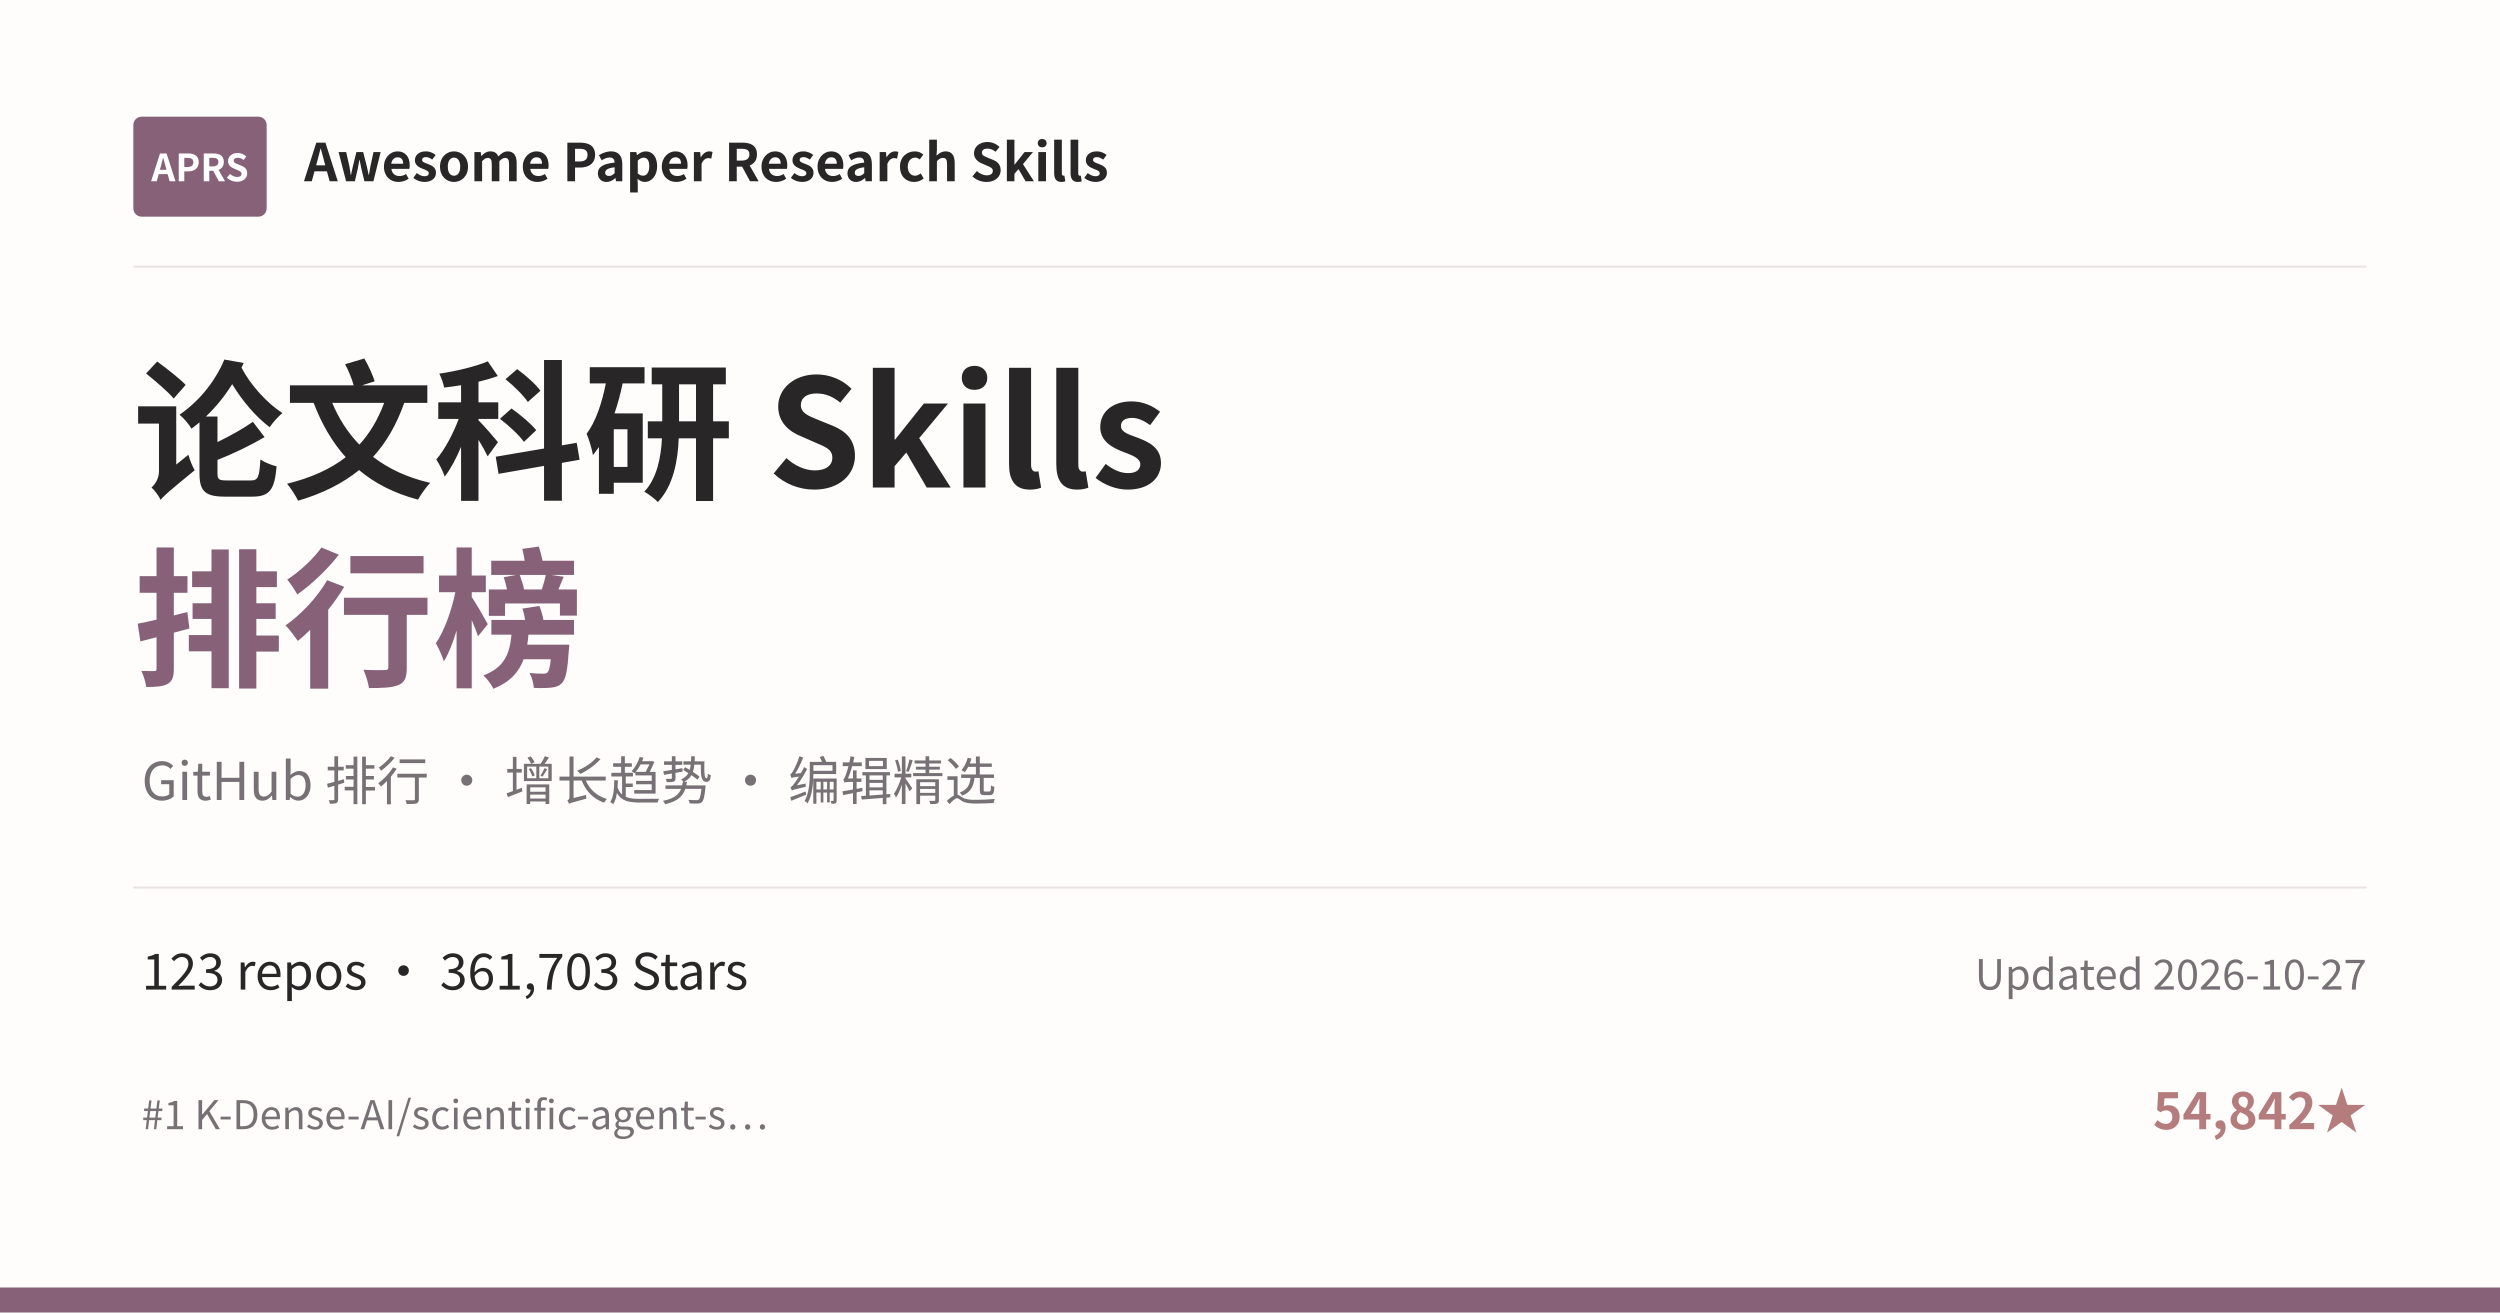
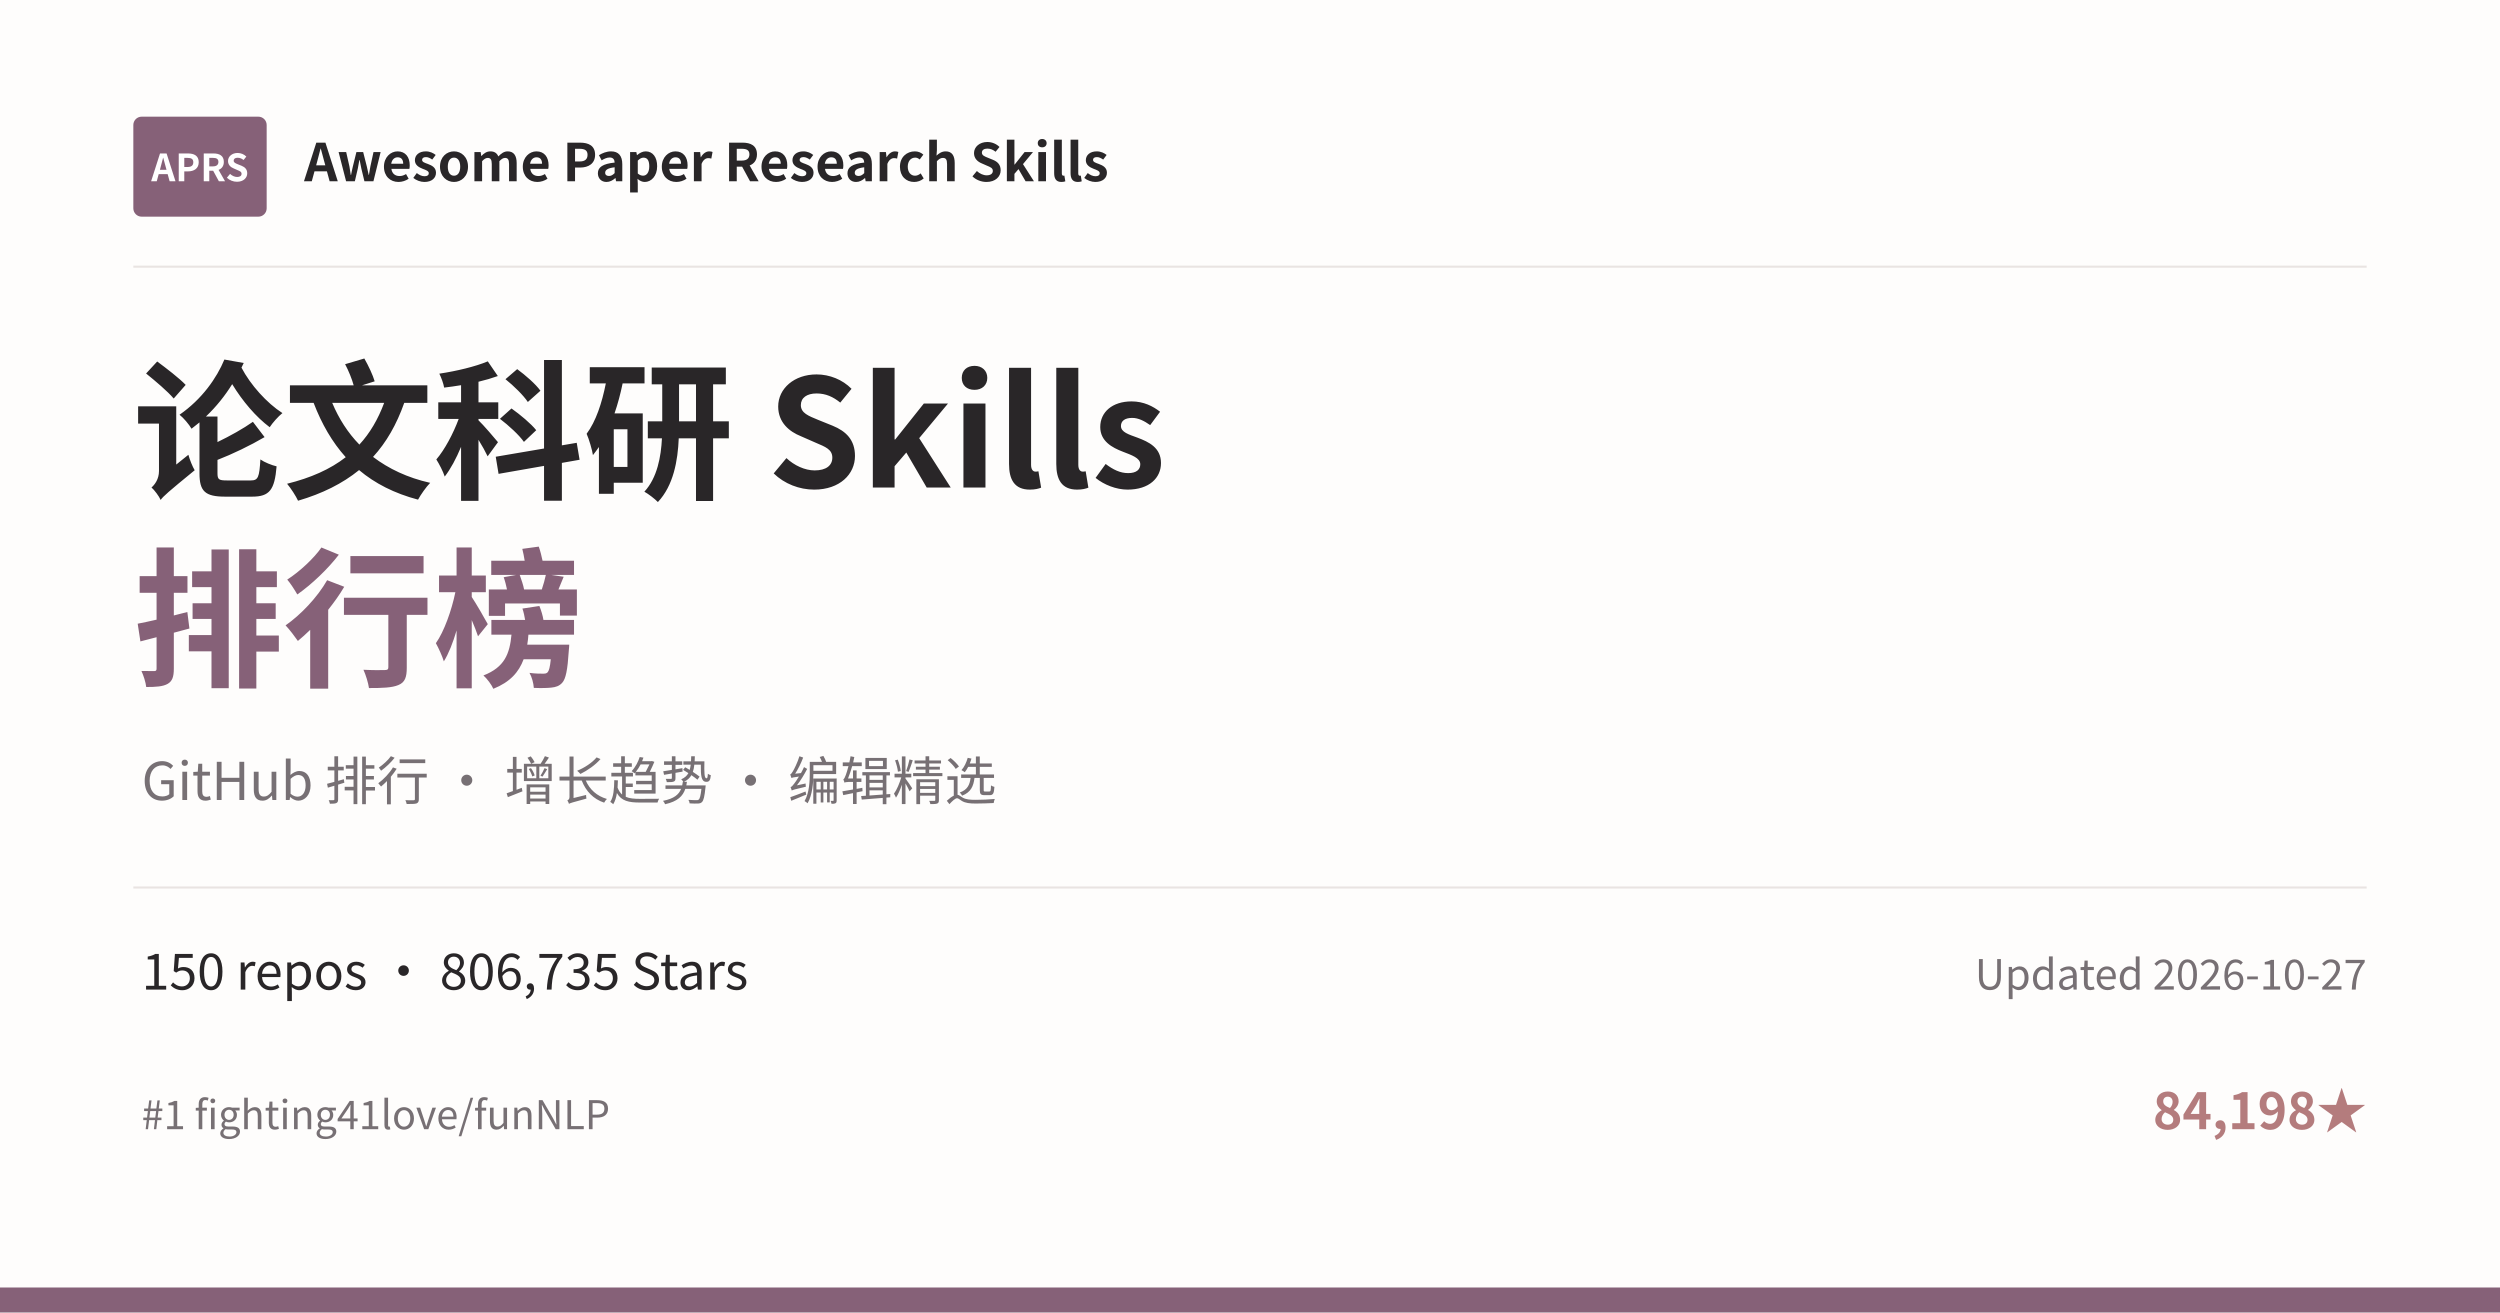
<svg xmlns="http://www.w3.org/2000/svg" width="1200" height="630" viewBox="0 0 1200 630">
  <rect width="1200" height="630" fill="#FEFDFC" />
  <rect x="64" y="56" width="64" height="48" rx="4" fill="#866178" />
  <text x="96" y="87" text-anchor="middle" font-family="Noto Sans CJK SC, Microsoft YaHei, PingFang SC, sans-serif" font-size="18" font-weight="700" fill="#FFFFFF">APRS</text>
  <text x="146" y="87" font-family="Noto Sans CJK SC, Microsoft YaHei, PingFang SC, sans-serif" font-size="25" font-weight="600" fill="#292628">Awesome Paper Research Skills</text>
  <line x1="64" y1="128" x2="1136" y2="128" stroke="#E9E4E2" />
  <text x="64" y="234" font-family="Noto Sans CJK SC, Microsoft YaHei, PingFang SC, sans-serif" font-size="72" font-weight="700" fill="#292628">论文科研 Skills</text>
  <text x="64" y="324" font-family="Noto Sans CJK SC, Microsoft YaHei, PingFang SC, sans-serif" font-size="72" font-weight="700" fill="#866178">排行榜</text>
  <text x="68" y="384" font-family="Noto Sans CJK SC, Microsoft YaHei, PingFang SC, sans-serif" font-size="25" fill="#777074">GitHub 排行 · 增长趋势 · 编辑精选</text>
  <line x1="64" y1="426" x2="1136" y2="426" stroke="#E9E4E2" />
-   <text x="68" y="475" font-family="Noto Sans CJK SC, Microsoft YaHei, PingFang SC, sans-serif" font-size="24" fill="#292628">123 repos · 361,703 Stars</text>
+   <text x="68" y="475" font-family="Noto Sans CJK SC, Microsoft YaHei, PingFang SC, sans-serif" font-size="24" fill="#292628">150 repos · 806,735 Stars</text>
  <text x="1136" y="475" text-anchor="end" font-family="Noto Sans CJK SC, Microsoft YaHei, PingFang SC, sans-serif" font-size="20" fill="#777074">Updated 2026-10-27</text>
-   <text x="68" y="542" font-family="Noto Sans CJK SC, Microsoft YaHei, PingFang SC, sans-serif" font-size="19" fill="#777074">#1 K-Dense-AI/scientific-agent-s…</text>
-   <text x="1136" y="542" text-anchor="end" font-family="Noto Sans CJK SC, Microsoft YaHei, PingFang SC, sans-serif" font-size="24" font-weight="600" fill="#B47C7D">54,842★</text>
+   <text x="68" y="542" font-family="Noto Sans CJK SC, Microsoft YaHei, PingFang SC, sans-serif" font-size="19" fill="#777074">#1 fighting41love/funNLP</text>
+   <text x="1136" y="542" text-anchor="end" font-family="Noto Sans CJK SC, Microsoft YaHei, PingFang SC, sans-serif" font-size="24" font-weight="600" fill="#B47C7D">84,198★</text>
  <rect x="0" y="618" width="1200" height="12" fill="#866178" />
</svg>
